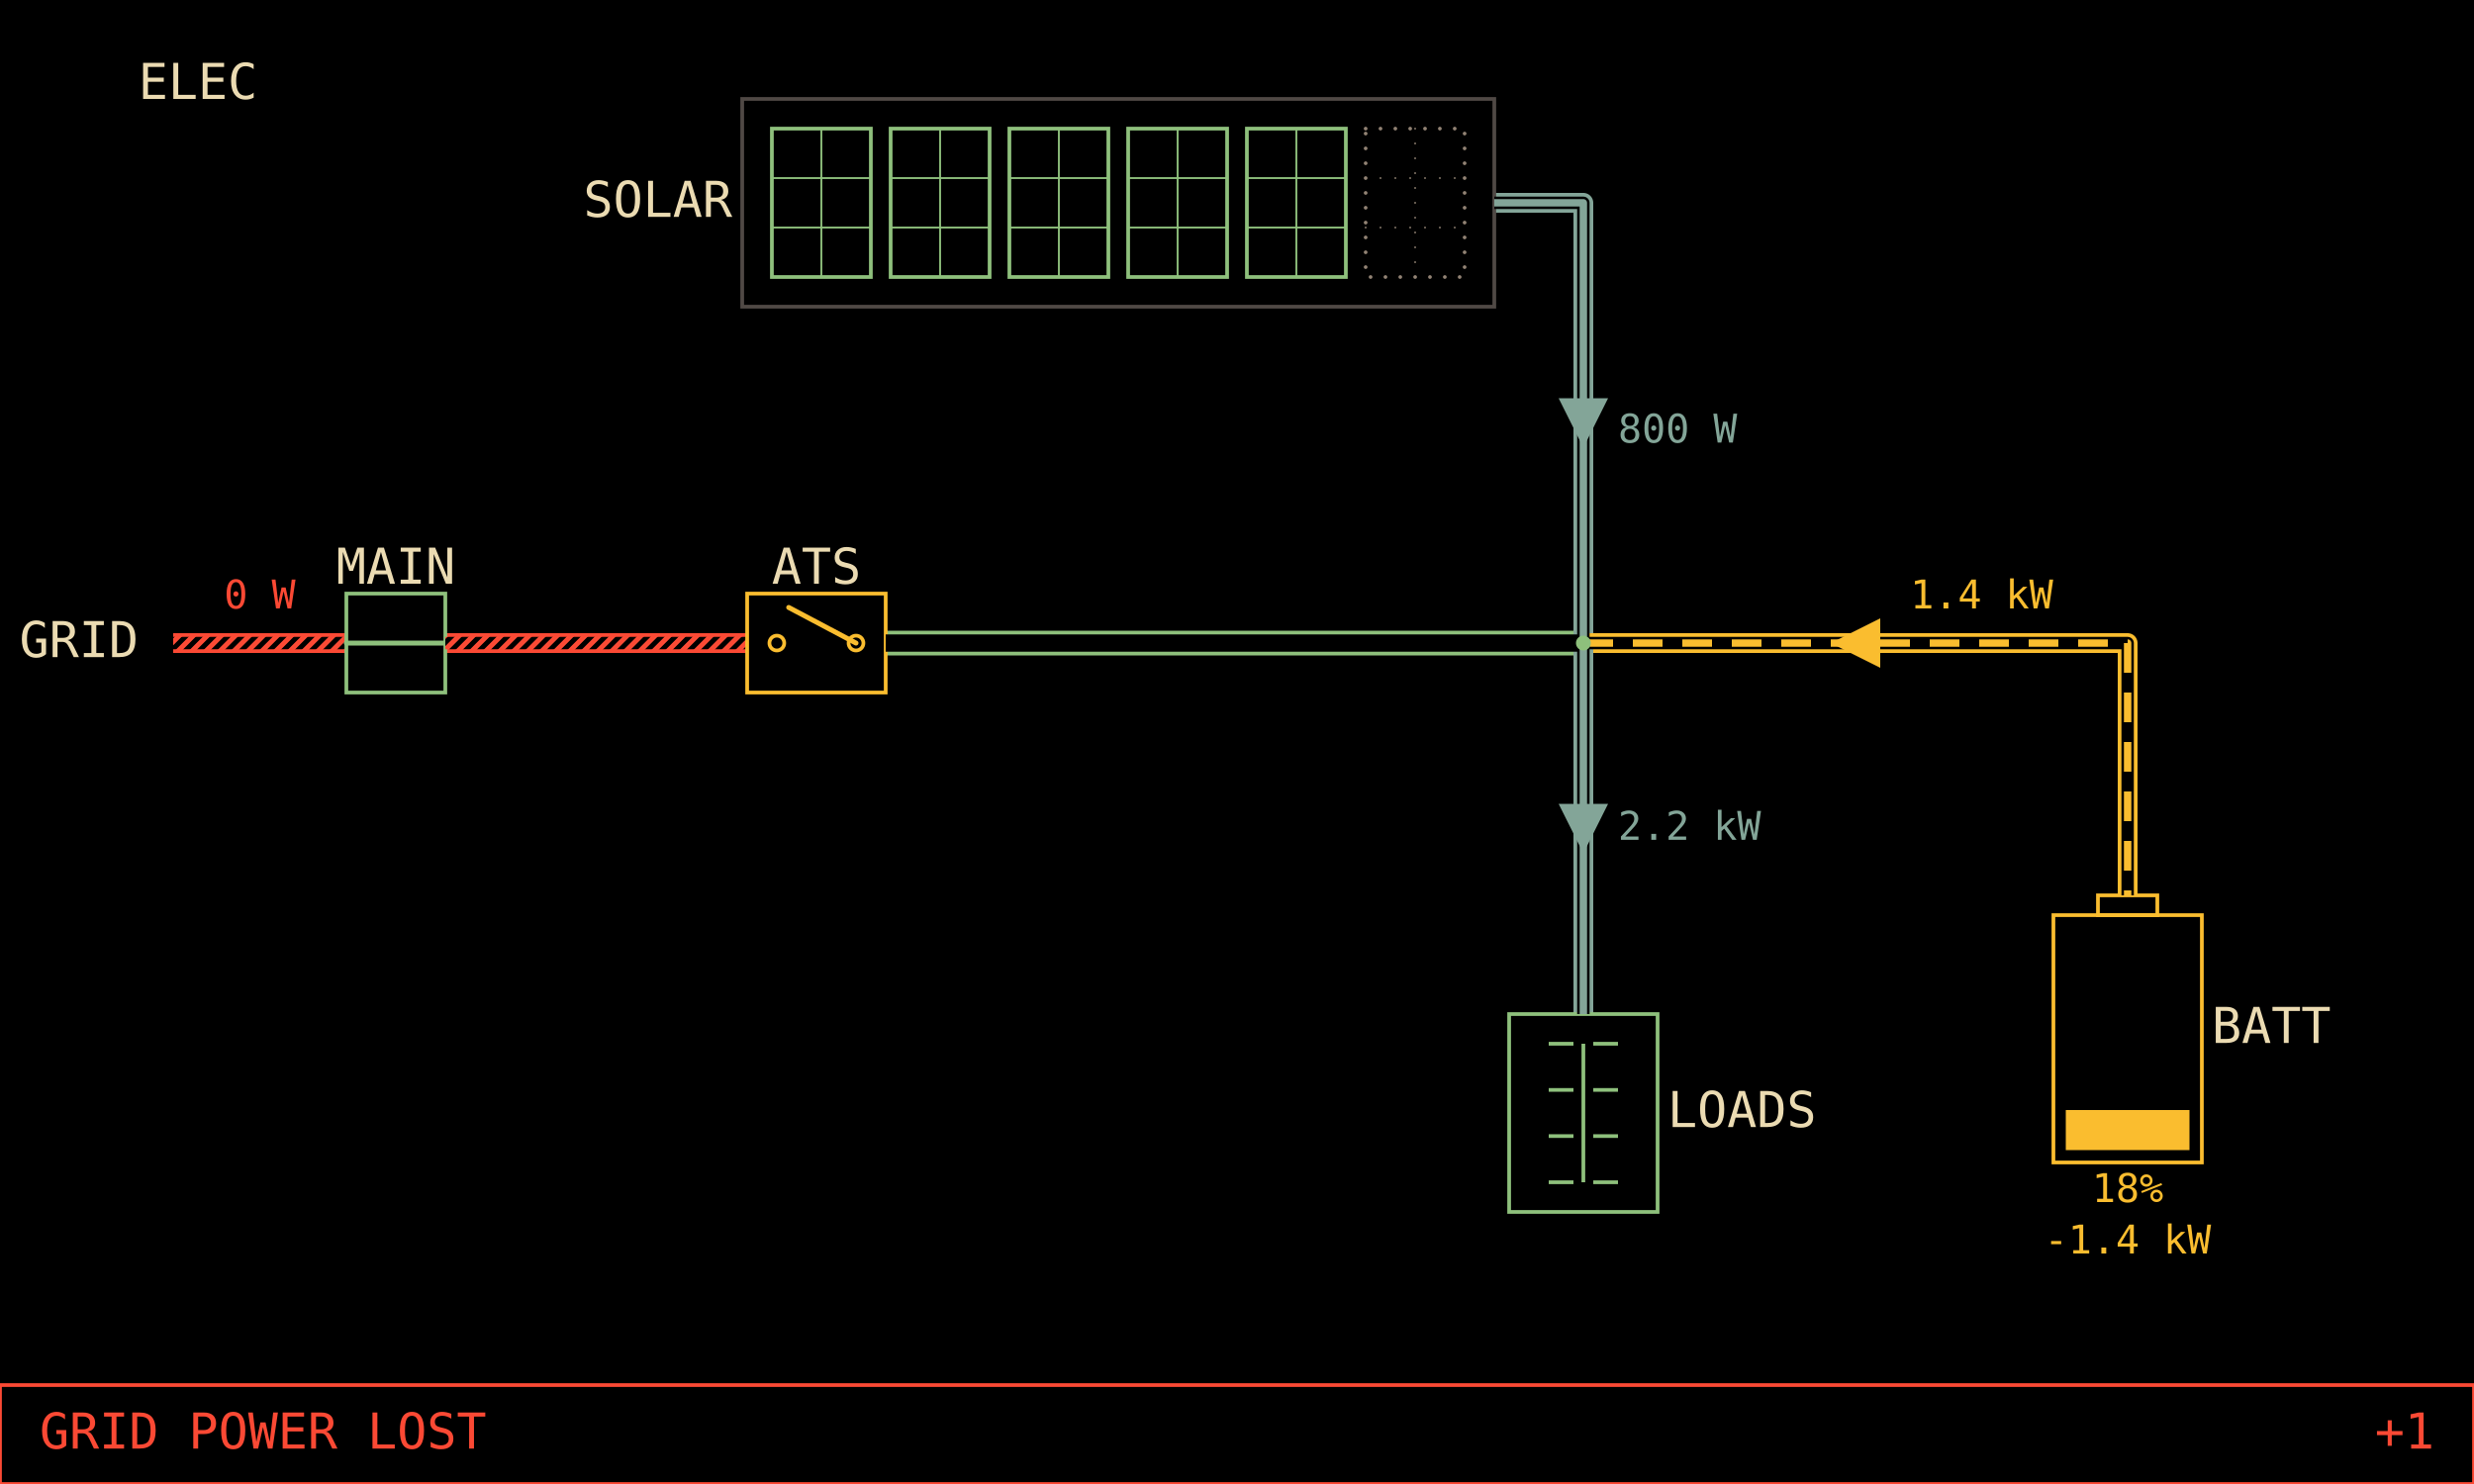
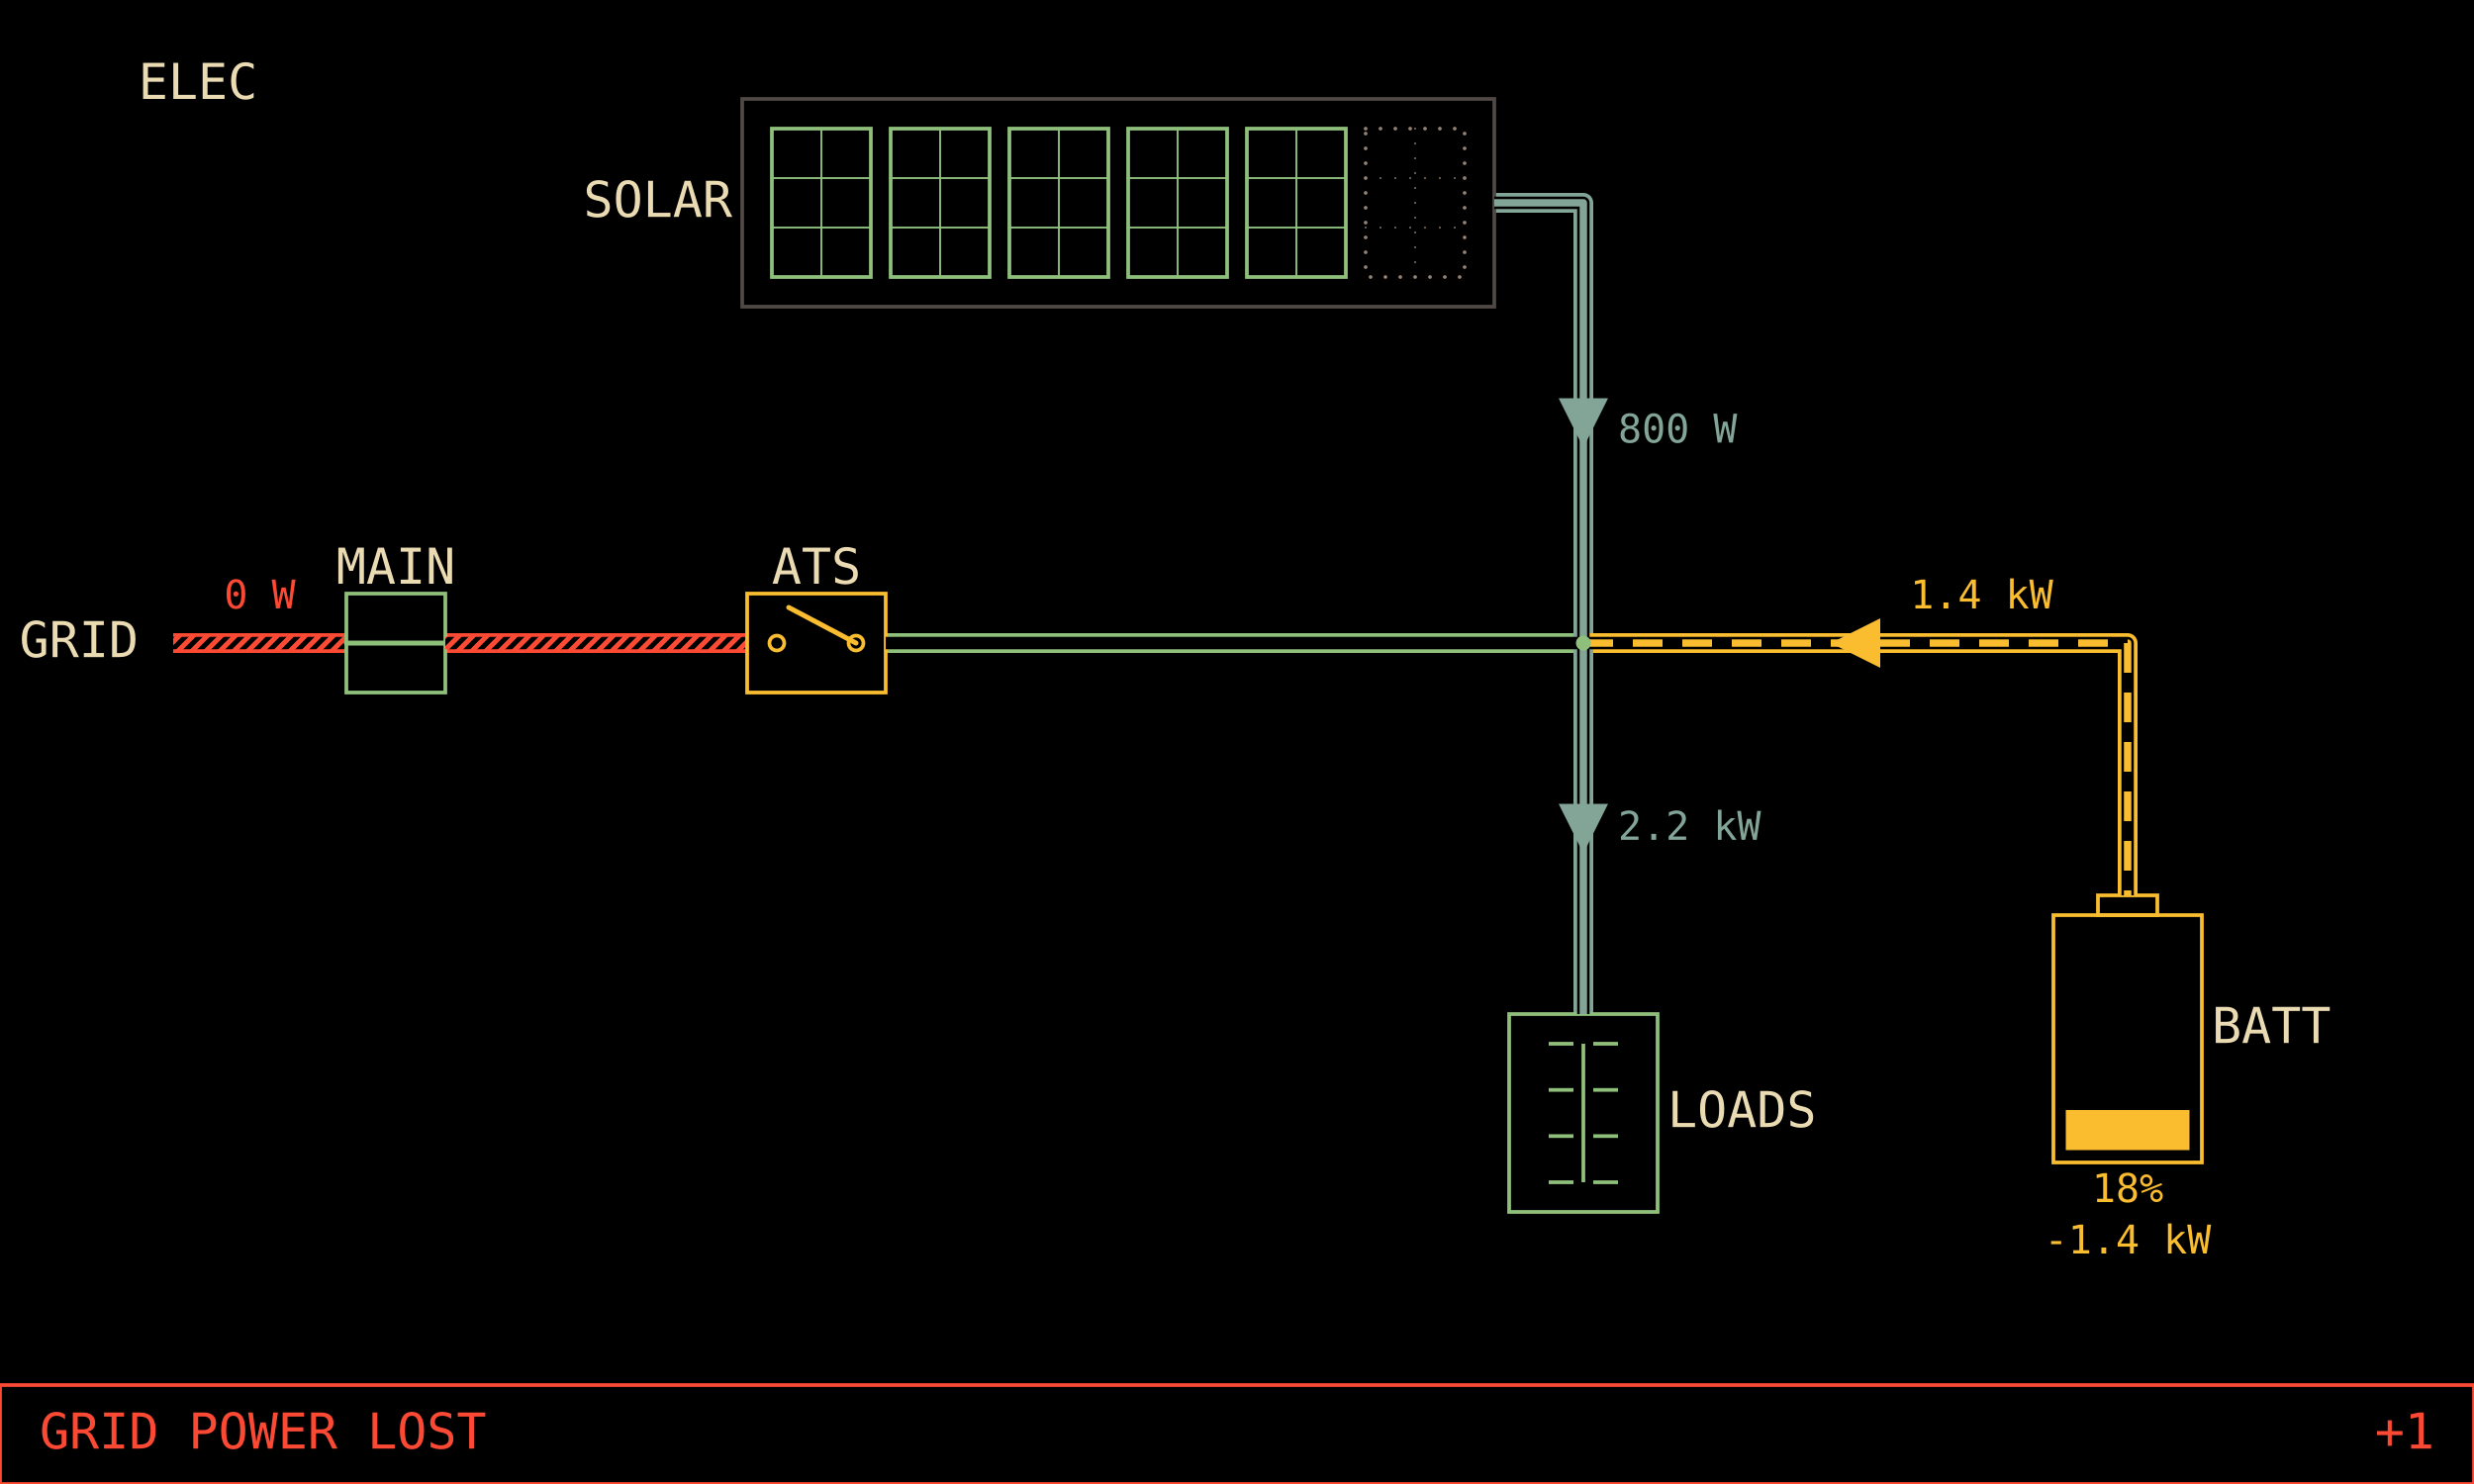
<svg xmlns="http://www.w3.org/2000/svg" viewBox="0 0 1000 600" width="1280" height="768" data-page="electrical" data-theme="mirror">
  <style>.attn{animation:mfd-attn 2.5s ease-in-out infinite}@keyframes mfd-attn{50%{opacity:0.35}}</style>
  <rect x="0" y="0" width="1000" height="600" fill="#000000" />
  <g id="casings">
    <g data-for="grid">
      <polyline points="70,260 140,260" fill="none" stroke="#fb4934" stroke-width="8" stroke-linejoin="round" />
    </g>
    <g data-for="grid_link">
      <polyline points="180,260 302,260" fill="none" stroke="#fb4934" stroke-width="8" stroke-linejoin="round" />
    </g>
    <g data-for="backup_feed">
-       <polyline points="358,260 640,260" fill="none" stroke="#8ec07c" stroke-width="10" stroke-linejoin="round" />
+       <polyline points="358,260 640,260" fill="none" stroke="#8ec07c" stroke-width="8" stroke-linejoin="round" />
    </g>
    <g data-for="solar">
      <polyline points="604,82 640,82 640,260" fill="none" stroke="#83a598" stroke-width="8" stroke-linejoin="round" />
    </g>
    <g data-for="battery_feed">
      <polyline points="640,260 860,260 860,362" fill="none" stroke="#fabd2f" stroke-width="8" stroke-linejoin="round" />
    </g>
    <g data-for="load_feed">
      <polyline points="640,260 640,410" fill="none" stroke="#83a598" stroke-width="8" stroke-linejoin="round" />
    </g>
  </g>
  <g id="title">
    <text x="80" y="40" text-anchor="middle" font-family="DejaVu Sans Mono, monospace" font-size="20" fill="#ebdbb2">ELEC</text>
  </g>
  <g id="grid">
    <pattern id="hatch-grid-0" width="4" height="4" patternUnits="userSpaceOnUse" patternTransform="rotate(45)">
      <rect x="0" y="0" width="4" height="4" fill="#000000" />
      <rect x="0" y="0" width="2" height="4" fill="#fb4934" />
    </pattern>
    <line x1="70" y1="260" x2="140" y2="260" stroke="url(#hatch-grid-0)" stroke-width="5" stroke-linecap="butt" />
    <text x="56" y="260" text-anchor="end" dominant-baseline="middle" font-family="DejaVu Sans Mono, monospace" font-size="20" fill="#ebdbb2">GRID</text>
    <text x="105" y="246" text-anchor="middle" font-family="DejaVu Sans Mono, monospace" font-size="16" fill="#fb4934">0 W</text>
  </g>
  <g id="main_breaker">
    <g>
      <rect x="140" y="240" width="40" height="40" fill="none" stroke="#8ec07c" stroke-width="1.5" />
      <line x1="140" y1="260" x2="180" y2="260" stroke="#8ec07c" stroke-width="2" stroke-linecap="round" />
    </g>
    <text x="160" y="236" text-anchor="middle" font-family="DejaVu Sans Mono, monospace" font-size="20" fill="#ebdbb2">MAIN</text>
  </g>
  <g id="grid_link">
    <pattern id="hatch-grid_link-0" width="4" height="4" patternUnits="userSpaceOnUse" patternTransform="rotate(45)">
      <rect x="0" y="0" width="4" height="4" fill="#000000" />
      <rect x="0" y="0" width="2" height="4" fill="#fb4934" />
    </pattern>
    <line x1="180" y1="260" x2="302" y2="260" stroke="url(#hatch-grid_link-0)" stroke-width="5" stroke-linecap="butt" />
  </g>
  <g id="ats">
    <g>
      <rect x="302" y="240" width="56" height="40" fill="none" stroke="#fabd2f" stroke-width="1.5" />
      <circle cx="314" cy="260" r="3" fill="none" stroke="#fabd2f" stroke-width="1.5" />
      <circle cx="346" cy="260" r="3" fill="none" stroke="#fabd2f" stroke-width="1.5" />
      <line x1="346" y1="260" x2="318.8" y2="245.6" stroke="#fabd2f" stroke-width="2" stroke-linecap="round" />
    </g>
    <text x="330" y="236" text-anchor="middle" font-family="DejaVu Sans Mono, monospace" font-size="20" fill="#ebdbb2">ATS</text>
  </g>
  <g id="backup_feed">
-     <polyline points="358,260 640,260" fill="none" stroke="#000000" stroke-width="7" stroke-linejoin="round" />
+     <polyline points="358,260 640,260" fill="none" stroke="#000000" stroke-width="5" stroke-linejoin="round" />
  </g>
  <g id="array">
    <rect x="300" y="40" width="304" height="84" fill="none" stroke="#504945" stroke-width="1.5" />
    <g id="array.p1">
      <rect x="312" y="52" width="40" height="60" fill="none" stroke="#8ec07c" stroke-width="1.5" />
      <line x1="312" y1="72" x2="352" y2="72" stroke="#8ec07c" stroke-width="0.75" />
      <line x1="312" y1="92" x2="352" y2="92" stroke="#8ec07c" stroke-width="0.75" />
      <line x1="332" y1="52" x2="332" y2="112" stroke="#8ec07c" stroke-width="0.75" />
    </g>
    <g id="array.p2">
      <rect x="360" y="52" width="40" height="60" fill="none" stroke="#8ec07c" stroke-width="1.5" />
      <line x1="360" y1="72" x2="400" y2="72" stroke="#8ec07c" stroke-width="0.75" />
      <line x1="360" y1="92" x2="400" y2="92" stroke="#8ec07c" stroke-width="0.75" />
      <line x1="380" y1="52" x2="380" y2="112" stroke="#8ec07c" stroke-width="0.75" />
    </g>
    <g id="array.p3">
      <rect x="408" y="52" width="40" height="60" fill="none" stroke="#8ec07c" stroke-width="1.5" />
      <line x1="408" y1="72" x2="448" y2="72" stroke="#8ec07c" stroke-width="0.75" />
      <line x1="408" y1="92" x2="448" y2="92" stroke="#8ec07c" stroke-width="0.75" />
      <line x1="428" y1="52" x2="428" y2="112" stroke="#8ec07c" stroke-width="0.75" />
    </g>
    <g id="array.p4">
      <rect x="456" y="52" width="40" height="60" fill="none" stroke="#8ec07c" stroke-width="1.5" />
      <line x1="456" y1="72" x2="496" y2="72" stroke="#8ec07c" stroke-width="0.75" />
      <line x1="456" y1="92" x2="496" y2="92" stroke="#8ec07c" stroke-width="0.75" />
      <line x1="476" y1="52" x2="476" y2="112" stroke="#8ec07c" stroke-width="0.75" />
    </g>
    <g id="array.p5">
      <rect x="504" y="52" width="40" height="60" fill="none" stroke="#8ec07c" stroke-width="1.5" />
      <line x1="504" y1="72" x2="544" y2="72" stroke="#8ec07c" stroke-width="0.75" />
      <line x1="504" y1="92" x2="544" y2="92" stroke="#8ec07c" stroke-width="0.75" />
      <line x1="524" y1="52" x2="524" y2="112" stroke="#8ec07c" stroke-width="0.75" />
    </g>
    <g id="array.p6">
      <rect x="552" y="52" width="40" height="60" fill="none" stroke="#928374" stroke-width="1.5" stroke-dasharray="0 6" stroke-linecap="round" />
      <line x1="552" y1="72" x2="592" y2="72" stroke="#928374" stroke-width="0.75" stroke-dasharray="0 6" stroke-linecap="round" />
      <line x1="552" y1="92" x2="592" y2="92" stroke="#928374" stroke-width="0.75" stroke-dasharray="0 6" stroke-linecap="round" />
      <line x1="572" y1="52" x2="572" y2="112" stroke="#928374" stroke-width="0.75" stroke-dasharray="0 6" stroke-linecap="round" />
    </g>
    <text x="296" y="82" text-anchor="end" dominant-baseline="middle" font-family="DejaVu Sans Mono, monospace" font-size="20" fill="#ebdbb2">SOLAR</text>
  </g>
  <g id="solar">
    <polyline points="604,82 640,82 640,260" fill="none" stroke="#000000" stroke-width="5" stroke-linejoin="round" />
    <polyline points="604,82 640,82 640,260" fill="none" stroke="#83a598" stroke-width="3" stroke-linejoin="round" />
    <polygon points="640,181 630,161 650,161" fill="#83a598" />
    <text x="654" y="174.4" text-anchor="start" dominant-baseline="middle" font-family="DejaVu Sans Mono, monospace" font-size="16" fill="#83a598">800 W</text>
  </g>
  <g id="battery">
    <rect x="830" y="370" width="60" height="100" fill="none" stroke="#fabd2f" stroke-width="1.5" />
    <rect x="848" y="362" width="24" height="8" fill="none" stroke="#fabd2f" stroke-width="1.5" />
    <rect x="835" y="448.8" width="50" height="16.2" fill="#fabd2f" />
    <text x="894" y="416" text-anchor="start" dominant-baseline="middle" font-family="DejaVu Sans Mono, monospace" font-size="20" fill="#ebdbb2">BATT</text>
    <text x="860" y="486" text-anchor="middle" font-family="DejaVu Sans Mono, monospace" font-size="16" fill="#fabd2f">18%</text>
    <text x="860" y="506.8" text-anchor="middle" font-family="DejaVu Sans Mono, monospace" font-size="16" fill="#fabd2f">-1.4 kW</text>
  </g>
  <g id="battery_feed">
    <polyline points="640,260 860,260 860,362" fill="none" stroke="#000000" stroke-width="5" stroke-linejoin="round" />
    <polyline points="640,260 860,260 860,362" fill="none" stroke="#fabd2f" stroke-width="3" stroke-dasharray="12 8" stroke-linejoin="round" />
    <polygon points="740,260 760,250 760,270" fill="#fabd2f" />
    <text x="801" y="246" text-anchor="middle" font-family="DejaVu Sans Mono, monospace" font-size="16" fill="#fabd2f">1.4 kW</text>
  </g>
  <g id="loads">
    <rect x="610" y="410" width="60" height="80" fill="none" stroke="#8ec07c" stroke-width="1.5" />
    <line x1="640" y1="422" x2="640" y2="478" stroke="#8ec07c" stroke-width="1.5" />
    <line x1="626" y1="422" x2="636" y2="422" stroke="#8ec07c" stroke-width="1.5" />
    <line x1="644" y1="422" x2="654" y2="422" stroke="#8ec07c" stroke-width="1.5" />
    <line x1="626" y1="440.67" x2="636" y2="440.67" stroke="#8ec07c" stroke-width="1.5" />
    <line x1="644" y1="440.67" x2="654" y2="440.67" stroke="#8ec07c" stroke-width="1.5" />
    <line x1="626" y1="459.33" x2="636" y2="459.33" stroke="#8ec07c" stroke-width="1.5" />
    <line x1="644" y1="459.33" x2="654" y2="459.33" stroke="#8ec07c" stroke-width="1.5" />
    <line x1="626" y1="478" x2="636" y2="478" stroke="#8ec07c" stroke-width="1.5" />
    <line x1="644" y1="478" x2="654" y2="478" stroke="#8ec07c" stroke-width="1.5" />
    <text x="674" y="450" text-anchor="start" dominant-baseline="middle" font-family="DejaVu Sans Mono, monospace" font-size="20" fill="#ebdbb2">LOADS</text>
  </g>
  <g id="load_feed">
    <polyline points="640,260 640,410" fill="none" stroke="#000000" stroke-width="5" stroke-linejoin="round" />
    <polyline points="640,260 640,410" fill="none" stroke="#83a598" stroke-width="3" stroke-linejoin="round" />
    <polygon points="640,345 630,325 650,325" fill="#83a598" />
    <text x="654" y="335" text-anchor="start" dominant-baseline="middle" font-family="DejaVu Sans Mono, monospace" font-size="16" fill="#83a598">2.2 kW</text>
  </g>
  <g id="bus">
    <circle cx="640" cy="260" r="3" fill="#8ec07c" />
  </g>
  <g id="banner">
    <g class="attn">
      <rect x="0" y="560" width="1000" height="40" fill="#000000" stroke="#fb4934" stroke-width="1.5" />
      <text x="16" y="580" text-anchor="start" dominant-baseline="middle" font-family="DejaVu Sans Mono, monospace" font-size="20" fill="#fb4934">GRID POWER LOST</text>
      <text x="984" y="580" text-anchor="end" dominant-baseline="middle" font-family="DejaVu Sans Mono, monospace" font-size="20" fill="#fb4934">+1</text>
    </g>
  </g>
</svg>
